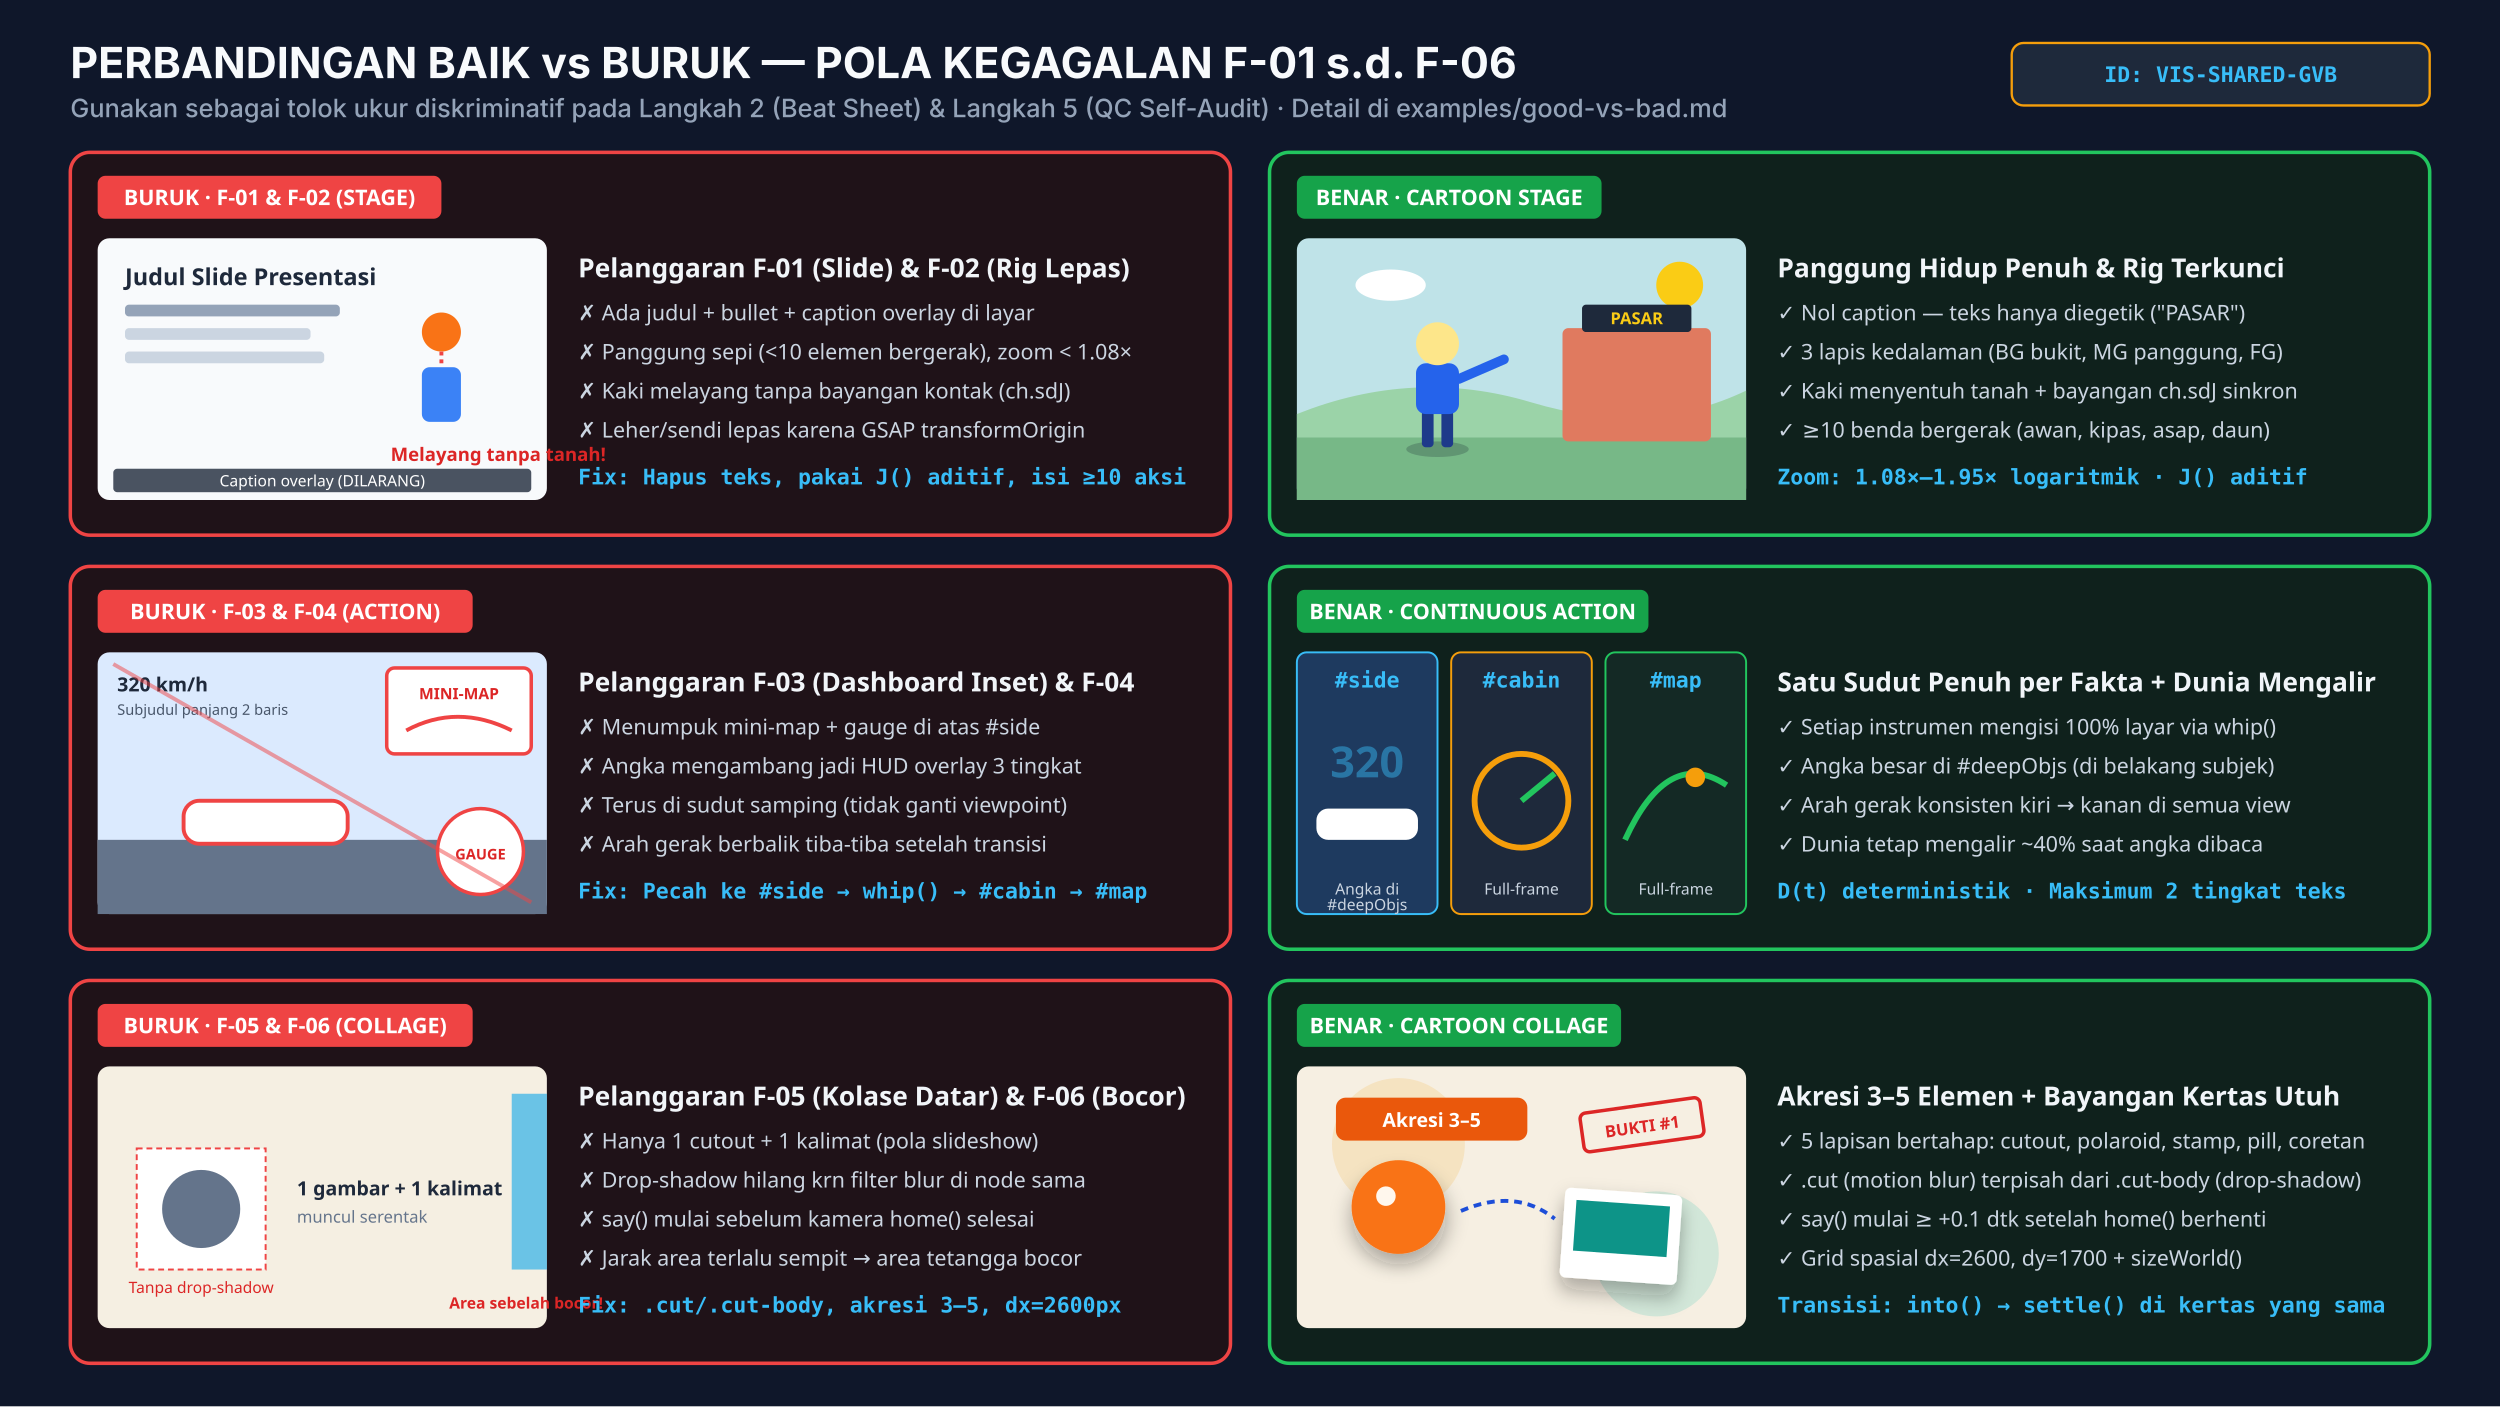
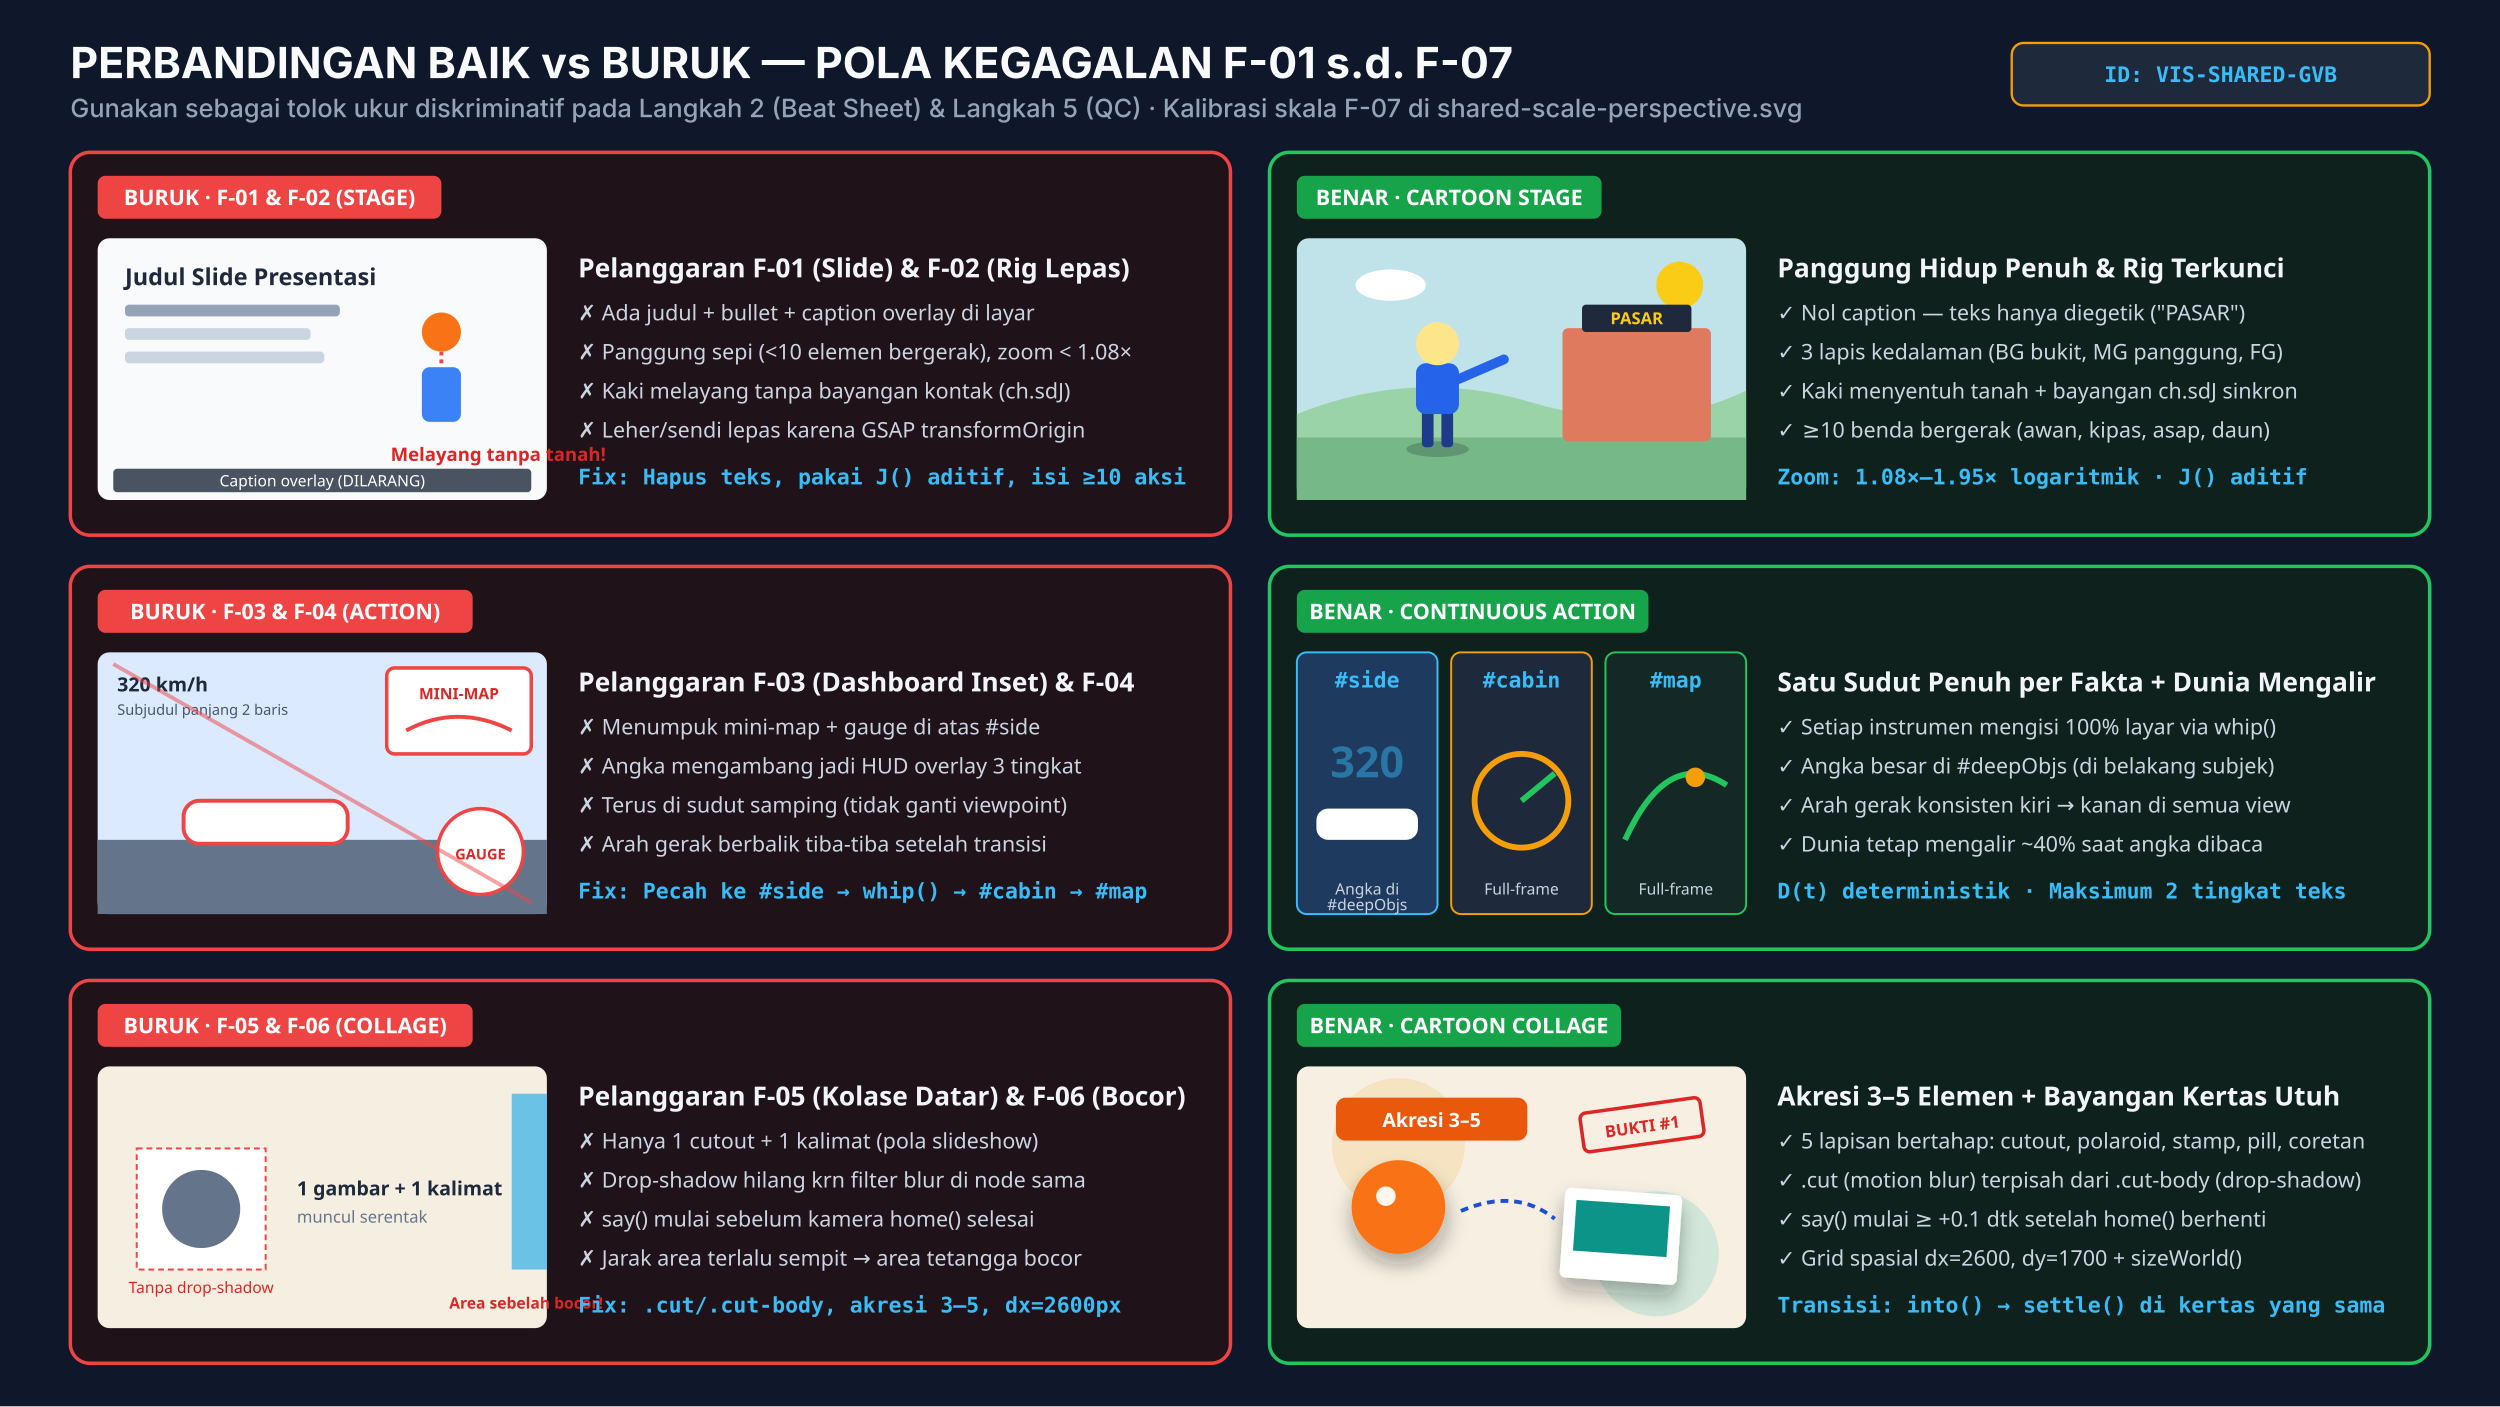
<svg xmlns="http://www.w3.org/2000/svg" viewBox="0 0 1280 720" width="1280" height="720" role="img" aria-label="Perbandingan Visual Baik vs Buruk untuk Cartoon Stage, Continuous Action, dan Cartoon Collage">
  <defs>
    <style>
      .bg { fill: #0f172a; }
      .title { font: 700 22px/1.2 system-ui, -apple-system, sans-serif; fill: #f8fafc; }
      .sub { font: 500 13px/1.3 system-ui, -apple-system, sans-serif; fill: #94a3b8; }
      .bad-box { fill: #1f1218; stroke: #ef4444; stroke-width: 1.8; }
      .good-box { fill: #0f211c; stroke: #22c55e; stroke-width: 1.8; }
      .badge-bad { fill: #ef4444; }
      .badge-good { fill: #16a34a; }
      .badge-txt { font: 700 11px/1 system-ui, sans-serif; fill: #ffffff; }
      .h3 { font: 700 13.5px/1.2 system-ui, sans-serif; fill: #f1f5f9; }
      .note { font: 500 11px/1.3 system-ui, sans-serif; fill: #cbd5e1; }
      .mono { font: 600 11px/1.2 ui-monospace, SFMono-Regular, monospace; fill: #38bdf8; }
    </style>
    <filter id="paperShadow" x="-15%" y="-15%" width="140%" height="140%">
      <feDropShadow dx="0" dy="6" stdDeviation="5" flood-color="#221e1b" flood-opacity="0.34" />
    </filter>
  </defs>
  <rect class="bg" width="1280" height="720" />
-   <text x="36" y="40" class="title">PERBANDINGAN BAIK vs BURUK — POLA KEGAGALAN F-01 s.d. F-06</text>
-   <text x="36" y="60" class="sub">Gunakan sebagai tolok ukur diskriminatif pada Langkah 2 (Beat Sheet) &amp; Langkah 5 (QC Self-Audit) · Detail di examples/good-vs-bad.md</text>
+   <text x="36" y="40" class="title">PERBANDINGAN BAIK vs BURUK — POLA KEGAGALAN F-01 s.d. F-07</text>
+   <text x="36" y="60" class="sub">Gunakan sebagai tolok ukur diskriminatif pada Langkah 2 (Beat Sheet) &amp; Langkah 5 (QC) · Kalibrasi skala F-07 di shared-scale-perspective.svg</text>
  <rect x="1030" y="22" width="214" height="32" rx="6" fill="#1e293b" stroke="#f59e0b" stroke-width="1.2" />
  <text x="1137" y="42" text-anchor="middle" class="mono">ID: VIS-SHARED-GVB</text>
  <g id="row-cartoon-stage" transform="translate(36, 78)">
    <rect class="bad-box" width="594" height="196" rx="10" />
    <rect class="badge-bad" x="14" y="12" width="176" height="22" rx="4" />
    <text x="102" y="27" text-anchor="middle" class="badge-txt">BURUK · F-01 &amp; F-02 (STAGE)</text>
    <g transform="translate(14, 44)">
      <rect width="230" height="134" rx="6" fill="#f8fafc" />
      <text x="14" y="24" font-family="system-ui" font-size="12" font-weight="700" fill="#1e293b">Judul Slide Presentasi</text>
      <rect x="14" y="34" width="110" height="6" rx="2" fill="#94a3b8" />
      <rect x="14" y="46" width="95" height="6" rx="2" fill="#cbd5e1" />
      <rect x="14" y="58" width="102" height="6" rx="2" fill="#cbd5e1" />
      <circle cx="176" cy="48" r="10" fill="#f97316" />
      <rect x="166" y="66" width="20" height="28" rx="4" fill="#3b82f6" />
      <line x1="176" y1="58" x2="176" y2="66" stroke="#ef4444" stroke-width="2" stroke-dasharray="2 2" />
      <text x="150" y="114" font-family="system-ui" font-size="9.5" font-weight="700" fill="#dc2626">Melayang tanpa tanah!</text>
      <rect x="8" y="118" width="214" height="12" rx="2" fill="#1e293b" opacity="0.8" />
      <text x="115" y="127" text-anchor="middle" font-family="system-ui" font-size="8" fill="#fff">Caption overlay (DILARANG)</text>
    </g>
    <text x="260" y="64" class="h3">Pelanggaran F-01 (Slide) &amp; F-02 (Rig Lepas)</text>
    <text x="260" y="86" class="note">✗ Ada judul + bullet + caption overlay di layar</text>
    <text x="260" y="106" class="note">✗ Panggung sepi (&lt;10 elemen bergerak), zoom &lt; 1.08×</text>
    <text x="260" y="126" class="note">✗ Kaki melayang tanpa bayangan kontak (ch.sdJ)</text>
    <text x="260" y="146" class="note">✗ Leher/sendi lepas karena GSAP transformOrigin</text>
    <text x="260" y="170" class="mono">Fix: Hapus teks, pakai J() aditif, isi ≥10 aksi</text>
    <g transform="translate(614, 0)">
      <rect class="good-box" width="594" height="196" rx="10" />
      <rect class="badge-good" x="14" y="12" width="156" height="22" rx="4" />
      <text x="92" y="27" text-anchor="middle" class="badge-txt">BENAR · CARTOON STAGE</text>
      <g transform="translate(14, 44)">
        <rect width="230" height="134" rx="6" fill="#bfe3e8" />
        <path d="M0 90 Q60 66 120 84 T230 78 L230 134 L0 134 Z" fill="#9bd3a8" />
        <rect x="0" y="102" width="230" height="32" fill="#77b887" />
        <circle cx="196" cy="24" r="12" fill="#facc15" />
        <ellipse cx="48" cy="24" rx="18" ry="8" fill="#ffffff" />
        <rect x="136" y="46" width="76" height="58" rx="3" fill="#e07a5f" />
        <rect x="146" y="34" width="56" height="14" rx="2" fill="#1e293b" />
        <text x="174" y="44" text-anchor="middle" font-family="system-ui" font-size="8.5" font-weight="700" fill="#facc15">PASAR</text>
        <ellipse cx="72" cy="108" rx="16" ry="4" fill="#0f172a" opacity="0.22" />
        <rect x="64" y="88" width="6" height="19" rx="2" fill="#1e3a8a" />
        <rect x="74" y="88" width="6" height="19" rx="2" fill="#1e3a8a" />
        <rect x="61" y="64" width="22" height="26" rx="5" fill="#2563eb" />
        <circle cx="72" cy="54" r="11" fill="#fde68a" />
        <path d="M83 72 L106 62" stroke="#2563eb" stroke-width="5" stroke-linecap="round" />
      </g>
      <text x="260" y="64" class="h3">Panggung Hidup Penuh &amp; Rig Terkunci</text>
      <text x="260" y="86" class="note">✓ Nol caption — teks hanya diegetik ("PASAR")</text>
      <text x="260" y="106" class="note">✓ 3 lapis kedalaman (BG bukit, MG panggung, FG)</text>
      <text x="260" y="126" class="note">✓ Kaki menyentuh tanah + bayangan ch.sdJ sinkron</text>
      <text x="260" y="146" class="note">✓ ≥10 benda bergerak (awan, kipas, asap, daun)</text>
      <text x="260" y="170" class="mono">Zoom: 1.08×–1.95× logaritmik · J() aditif</text>
    </g>
  </g>
  <g id="row-continuous-action" transform="translate(36, 290)">
    <rect class="bad-box" width="594" height="196" rx="10" />
    <rect class="badge-bad" x="14" y="12" width="192" height="22" rx="4" />
    <text x="110" y="27" text-anchor="middle" class="badge-txt">BURUK · F-03 &amp; F-04 (ACTION)</text>
    <g transform="translate(14, 44)">
      <rect width="230" height="134" rx="6" fill="#dbeafe" />
      <rect x="0" y="96" width="230" height="38" fill="#64748b" />
      <rect x="44" y="76" width="84" height="22" rx="8" fill="#ffffff" stroke="#ef4444" stroke-width="2" />
      <rect x="148" y="8" width="74" height="44" rx="4" fill="#ffffff" stroke="#ef4444" stroke-width="1.8" />
      <text x="185" y="24" text-anchor="middle" font-size="8" font-family="system-ui" font-weight="700" fill="#dc2626">MINI-MAP</text>
      <path d="M158 40 Q184 26 212 40" fill="none" stroke="#ef4444" stroke-width="2" />
      <circle cx="196" cy="102" r="22" fill="#ffffff" stroke="#ef4444" stroke-width="1.8" />
      <text x="196" y="106" text-anchor="middle" font-size="7.5" font-family="system-ui" font-weight="700" fill="#dc2626">GAUGE</text>
      <text x="10" y="20" font-family="system-ui" font-size="10" font-weight="700" fill="#1e293b">320 km/h</text>
      <text x="10" y="32" font-family="system-ui" font-size="7.5" fill="#475569">Subjudul panjang 2 baris</text>
      <line x1="8" y1="6" x2="222" y2="128" stroke="#ef4444" stroke-width="2" opacity="0.5" />
    </g>
    <text x="260" y="64" class="h3">Pelanggaran F-03 (Dashboard Inset) &amp; F-04</text>
    <text x="260" y="86" class="note">✗ Menumpuk mini-map + gauge di atas #side</text>
    <text x="260" y="106" class="note">✗ Angka mengambang jadi HUD overlay 3 tingkat</text>
    <text x="260" y="126" class="note">✗ Terus di sudut samping (tidak ganti viewpoint)</text>
    <text x="260" y="146" class="note">✗ Arah gerak berbalik tiba-tiba setelah transisi</text>
    <text x="260" y="170" class="mono">Fix: Pecah ke #side → whip() → #cabin → #map</text>
    <g transform="translate(614, 0)">
      <rect class="good-box" width="594" height="196" rx="10" />
      <rect class="badge-good" x="14" y="12" width="180" height="22" rx="4" />
      <text x="104" y="27" text-anchor="middle" class="badge-txt">BENAR · CONTINUOUS ACTION</text>
      <g transform="translate(14, 44)">
        <rect x="0" y="0" width="72" height="134" rx="5" fill="#1e3a5f" stroke="#38bdf8" />
        <text x="36" y="64" text-anchor="middle" font-family="system-ui" font-size="22" font-weight="800" fill="#38bdf8" opacity="0.45">320</text>
        <rect x="10" y="80" width="52" height="16" rx="6" fill="#ffffff" />
        <text x="36" y="18" text-anchor="middle" class="mono">#side</text>
        <text x="36" y="124" text-anchor="middle" font-size="8" font-family="system-ui" fill="#cbd5e1">Angka di</text>
        <text x="36" y="132" text-anchor="middle" font-size="8" font-family="system-ui" fill="#cbd5e1">#deepObjs</text>
        <rect x="79" y="0" width="72" height="134" rx="5" fill="#1e293b" stroke="#f59e0b" />
        <text x="115" y="18" text-anchor="middle" class="mono">#cabin</text>
        <circle cx="115" cy="76" r="24" fill="none" stroke="#f59e0b" stroke-width="3" />
        <line x1="115" y1="76" x2="132" y2="62" stroke="#22c55e" stroke-width="3" />
        <text x="115" y="124" text-anchor="middle" font-size="8" font-family="system-ui" fill="#cbd5e1">Full-frame</text>
        <rect x="158" y="0" width="72" height="134" rx="5" fill="#142925" stroke="#22c55e" />
        <text x="194" y="18" text-anchor="middle" class="mono">#map</text>
        <path d="M168 96 Q190 48 220 68" fill="none" stroke="#22c55e" stroke-width="3" />
        <circle cx="204" cy="64" r="5" fill="#f59e0b" />
        <text x="194" y="124" text-anchor="middle" font-size="8" font-family="system-ui" fill="#cbd5e1">Full-frame</text>
      </g>
      <text x="260" y="64" class="h3">Satu Sudut Penuh per Fakta + Dunia Mengalir</text>
      <text x="260" y="86" class="note">✓ Setiap instrumen mengisi 100% layar via whip()</text>
      <text x="260" y="106" class="note">✓ Angka besar di #deepObjs (di belakang subjek)</text>
      <text x="260" y="126" class="note">✓ Arah gerak konsisten kiri → kanan di semua view</text>
      <text x="260" y="146" class="note">✓ Dunia tetap mengalir ~40% saat angka dibaca</text>
      <text x="260" y="170" class="mono">D(t) deterministik · Maksimum 2 tingkat teks</text>
    </g>
  </g>
  <g id="row-cartoon-collage" transform="translate(36, 502)">
    <rect class="bad-box" width="594" height="196" rx="10" />
    <rect class="badge-bad" x="14" y="12" width="192" height="22" rx="4" />
    <text x="110" y="27" text-anchor="middle" class="badge-txt">BURUK · F-05 &amp; F-06 (COLLAGE)</text>
    <g transform="translate(14, 44)">
      <rect width="230" height="134" rx="6" fill="#f5efe2" />
      <rect x="20" y="42" width="66" height="62" fill="#ffffff" stroke="#ef4444" stroke-dasharray="3 2" />
      <circle cx="53" cy="73" r="20" fill="#64748b" />
      <text x="53" y="116" text-anchor="middle" font-size="8" font-family="system-ui" fill="#dc2626">Tanpa drop-shadow</text>
      <text x="102" y="66" font-family="system-ui" font-size="10" font-weight="700" fill="#1e293b">1 gambar + 1 kalimat</text>
      <text x="102" y="80" font-family="system-ui" font-size="8.5" fill="#64748b">muncul serentak</text>
      <rect x="212" y="14" width="18" height="90" fill="#0ea5e9" opacity="0.6" />
      <text x="180" y="124" font-size="8" font-family="system-ui" font-weight="700" fill="#dc2626">Area sebelah bocor!</text>
    </g>
    <text x="260" y="64" class="h3">Pelanggaran F-05 (Kolase Datar) &amp; F-06 (Bocor)</text>
    <text x="260" y="86" class="note">✗ Hanya 1 cutout + 1 kalimat (pola slideshow)</text>
    <text x="260" y="106" class="note">✗ Drop-shadow hilang krn filter blur di node sama</text>
    <text x="260" y="126" class="note">✗ say() mulai sebelum kamera home() selesai</text>
    <text x="260" y="146" class="note">✗ Jarak area terlalu sempit → area tetangga bocor</text>
    <text x="260" y="170" class="mono">Fix: .cut/.cut-body, akresi 3–5, dx=2600px</text>
    <g transform="translate(614, 0)">
      <rect class="good-box" width="594" height="196" rx="10" />
      <rect class="badge-good" x="14" y="12" width="166" height="22" rx="4" />
      <text x="97" y="27" text-anchor="middle" class="badge-txt">BENAR · CARTOON COLLAGE</text>
      <g transform="translate(14, 44)">
        <rect width="230" height="134" rx="6" fill="#f6efe2" />
        <circle cx="52" cy="40" r="34" fill="#f59e0b" opacity="0.16" />
        <circle cx="184" cy="96" r="32" fill="#14b8a6" opacity="0.16" />
        <g filter="url(#paperShadow)" transform="rotate(-4 52 72)">
          <circle cx="52" cy="72" r="24" fill="#f97316" />
          <circle cx="46" cy="66" r="5" fill="#fff7ed" />
        </g>
        <g filter="url(#paperShadow)" transform="rotate(4 166 86)">
          <rect x="136" y="64" width="60" height="46" rx="3" fill="#ffffff" />
          <rect x="142" y="70" width="48" height="26" fill="#0d9488" />
        </g>
        <g transform="rotate(-8 176 32)">
          <rect x="146" y="20" width="62" height="20" rx="3" fill="none" stroke="#dc2626" stroke-width="1.8" />
          <text x="177" y="34" text-anchor="middle" font-size="8.5" font-family="system-ui" font-weight="800" fill="#dc2626">BUKTI #1</text>
        </g>
        <rect x="20" y="16" width="98" height="22" rx="5" fill="#ea580c" />
        <text x="69" y="31" text-anchor="middle" font-size="10" font-family="system-ui" font-weight="700" fill="#ffffff">Akresi 3–5</text>
        <path d="M84 74 Q112 62 132 78" fill="none" stroke="#1d4ed8" stroke-width="2" stroke-dasharray="4 3" />
      </g>
      <text x="260" y="64" class="h3">Akresi 3–5 Elemen + Bayangan Kertas Utuh</text>
      <text x="260" y="86" class="note">✓ 5 lapisan bertahap: cutout, polaroid, stamp, pill, coretan</text>
      <text x="260" y="106" class="note">✓ .cut (motion blur) terpisah dari .cut-body (drop-shadow)</text>
      <text x="260" y="126" class="note">✓ say() mulai ≥ +0.1 dtk setelah home() berhenti</text>
      <text x="260" y="146" class="note">✓ Grid spasial dx=2600, dy=1700 + sizeWorld()</text>
      <text x="260" y="170" class="mono">Transisi: into() → settle() di kertas yang sama</text>
    </g>
  </g>
</svg>
